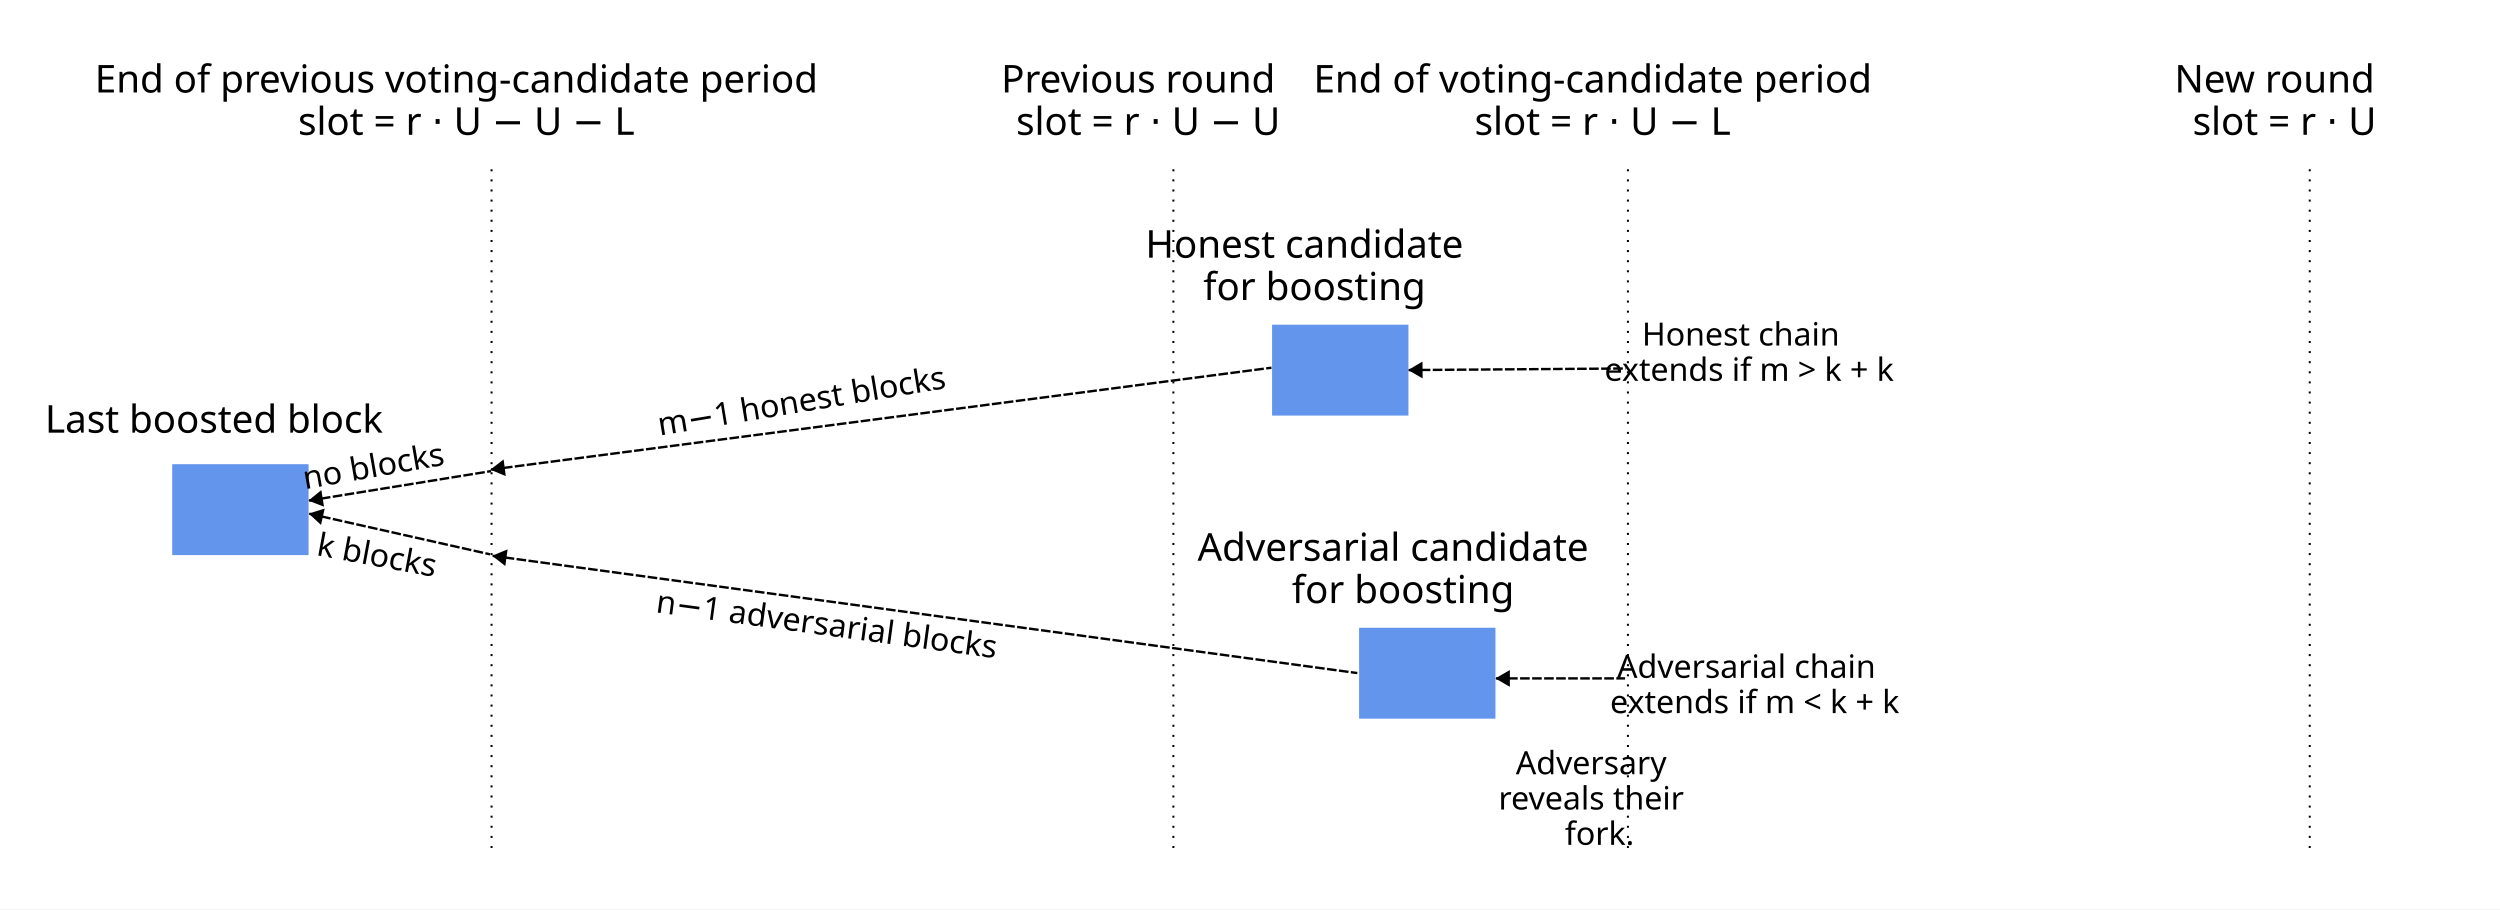
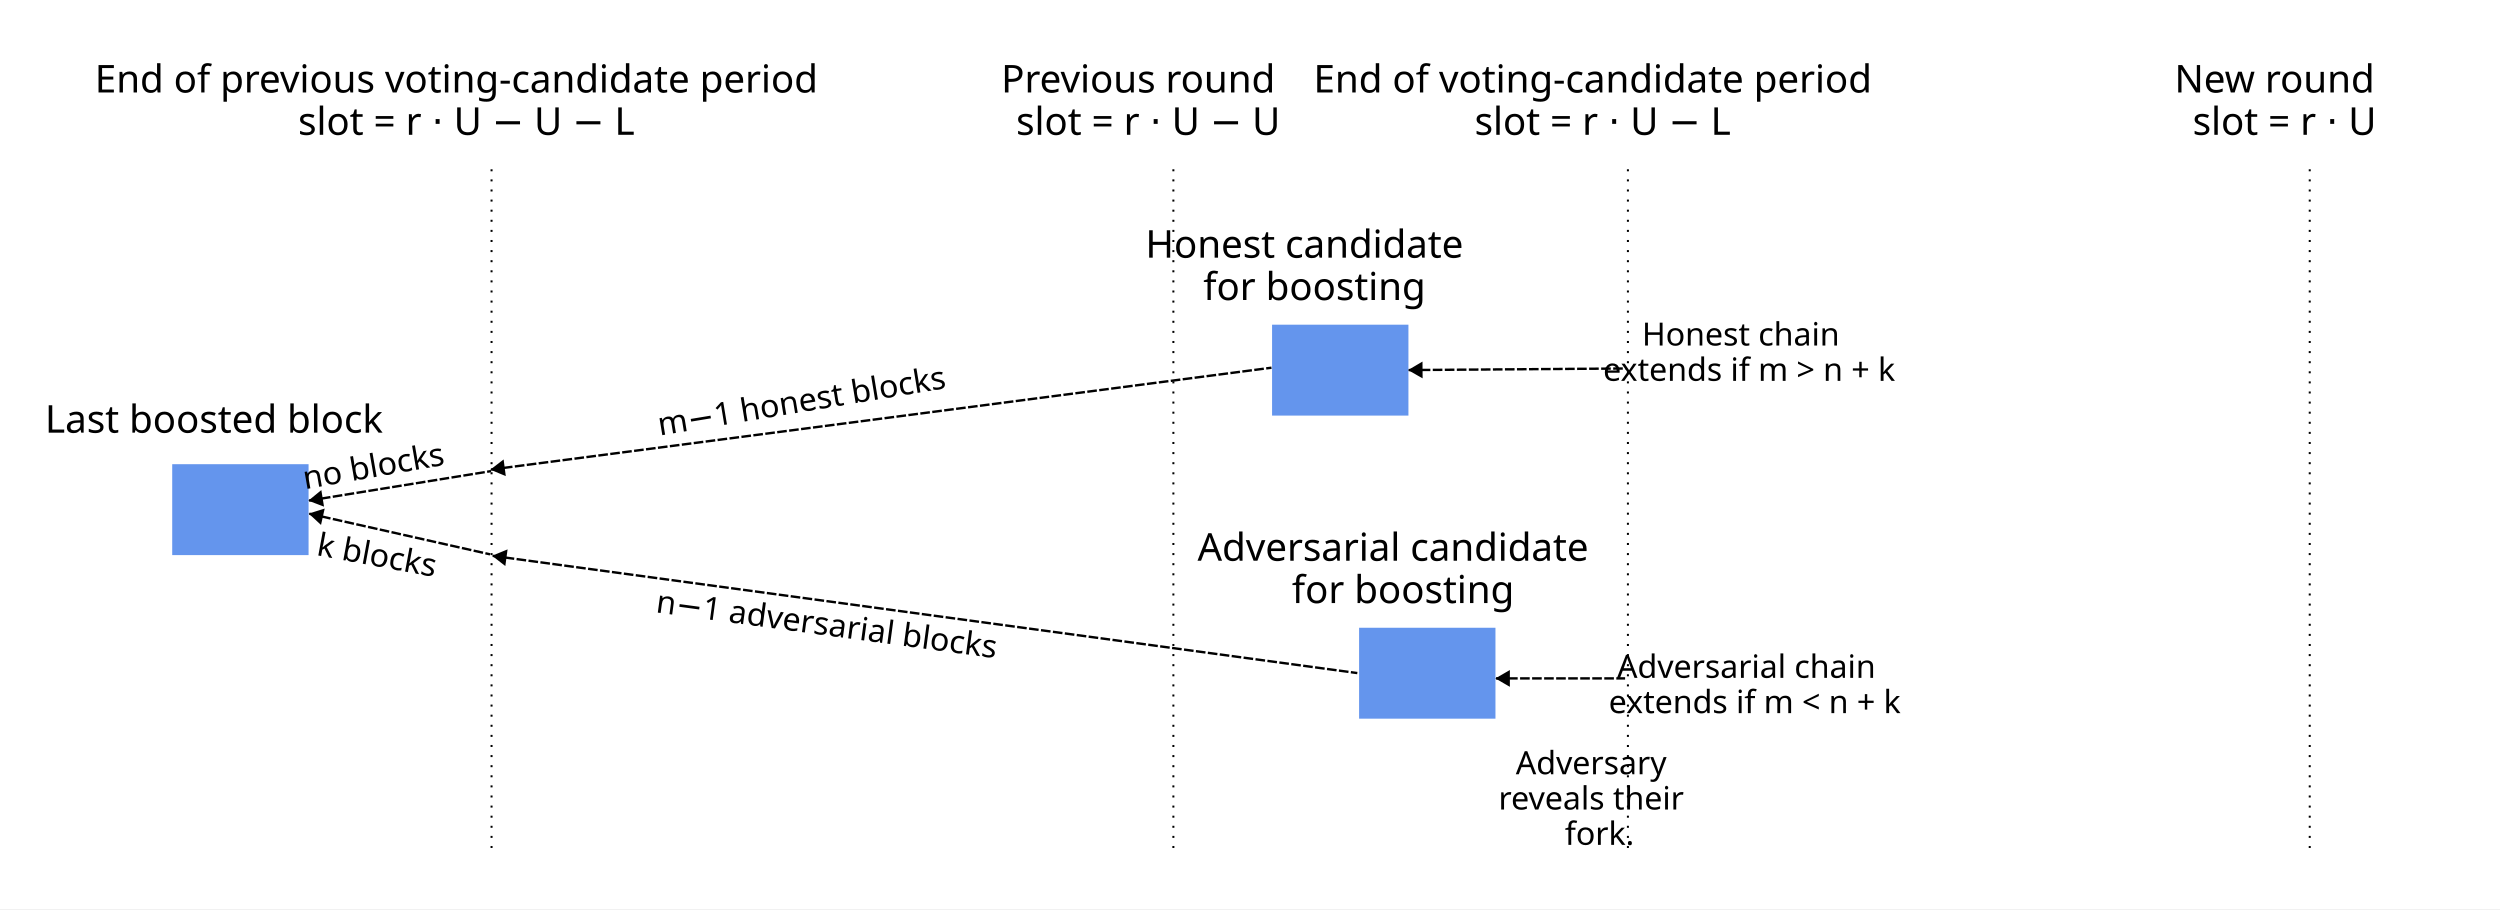
<svg xmlns="http://www.w3.org/2000/svg" width="275mm" height="100mm" viewBox="0 0 275 100" version="1.1" id="svg1">
  <defs id="defs1">
    <linearGradient id="swatch14">
      <stop style="stop-color:#6495ed;stop-opacity:1;" offset="0" id="stop14" />
    </linearGradient>
    <marker style="overflow:visible" id="Triangle" refX="3.3" refY="0" orient="auto-start-reverse" markerWidth="0.3" markerHeight="0.3" viewBox="0 0 1 1" preserveAspectRatio="xMidYMid" markerUnits="userSpaceOnUse">
      <path transform="scale(0.5)" style="fill:context-stroke;fill-rule:evenodd;stroke:context-stroke;stroke-width:1pt" d="M 5.77,0 -2.88,5 V -5 Z" id="path135" />
    </marker>
  </defs>
  <g id="layer2">
    <rect style="fill:#ffffff;fill-opacity:1;stroke-width:0.254;stroke-linecap:square;stroke-dasharray:1.015, 0.254;stroke-dashoffset:0" id="rect19" width="275" height="100" x="6.9388939e-18" y="-5.5511151e-17" />
  </g>
  <g id="layer1" transform="translate(-5.016845,-32.91952)">
    <path style="fill:none;stroke:#000000;stroke-width:0.265px;stroke-linecap:butt;stroke-linejoin:miter;stroke-dasharray:1.058, 0.265;stroke-dashoffset:0;stroke-opacity:1;marker-start:url(#Triangle)" d="M 59.219,94.062 C 154.321,106.957 154.321,106.957 154.321,106.957" id="path23" />
    <rect style="fill:#6495ed;stroke-width:0.132;stroke-linecap:square" id="rect1" width="15" height="10" x="23.96" y="83.981" />
    <rect style="fill:#6495ed;stroke-width:0.132;stroke-linecap:square" id="rect1-5" width="15" height="10" x="144.944" y="68.635" />
    <rect style="fill:#6495ed;stroke-width:0.132;stroke-linecap:square" id="rect1-2" width="15" height="10" x="154.518" y="101.973" />
    <path style="fill:none;stroke:#000000;stroke-width:0.222px;stroke-linecap:butt;stroke-linejoin:miter;stroke-dasharray:0.222, 0.889;stroke-dashoffset:0;stroke-opacity:1" d="M 59.088,51.54 V 126.54" id="path1" />
    <path style="fill:none;stroke:#000000;stroke-width:0.222px;stroke-linecap:butt;stroke-linejoin:miter;stroke-dasharray:0.222, 0.889;stroke-dashoffset:0;stroke-opacity:1" d="M 184.088,51.54 V 126.54" id="path1-3" />
    <path style="fill:none;stroke:#000000;stroke-width:0.222px;stroke-linecap:butt;stroke-linejoin:miter;stroke-dasharray:0.222, 0.889;stroke-dashoffset:0;stroke-opacity:1" d="M 134.088,51.54 V 126.54" id="path1-7" />
    <path style="fill:none;stroke:#000000;stroke-width:0.222px;stroke-linecap:butt;stroke-linejoin:miter;stroke-dasharray:0.222, 0.889;stroke-dashoffset:0;stroke-opacity:1" d="M 259.088,51.54 V 126.54" id="path1-6" />
    <text xml:space="preserve" style="font-style:normal;font-variant:normal;font-weight:normal;font-stretch:normal;font-size:4.233px;line-height:1.1;font-family:'Arial Unicode MS';-inkscape-font-specification:'Arial Unicode MS, Normal';font-variant-ligatures:normal;font-variant-caps:normal;font-variant-numeric:normal;font-variant-east-asian:normal;text-align:center;letter-spacing:0px;word-spacing:0px;writing-mode:lr-tb;text-anchor:middle;stroke-width:0.265" x="31.309" y="80.514" id="text1">
      <tspan id="tspan1" style="font-style:normal;font-variant:normal;font-weight:normal;font-stretch:normal;font-size:4.233px;font-family:'Arial Unicode MS';-inkscape-font-specification:'Arial Unicode MS, Normal';font-variant-ligatures:normal;font-variant-caps:normal;font-variant-numeric:normal;font-variant-east-asian:normal;stroke-width:0.265" x="31.309" y="80.514">Last boosted block</tspan>
    </text>
    <text xml:space="preserve" style="font-style:normal;font-variant:normal;font-weight:normal;font-stretch:normal;font-size:4.233px;line-height:1.1;font-family:'Arial Unicode MS';-inkscape-font-specification:'Arial Unicode MS, Normal';font-variant-ligatures:normal;font-variant-caps:normal;font-variant-numeric:normal;font-variant-east-asian:normal;text-align:center;letter-spacing:0px;word-spacing:0px;writing-mode:lr-tb;text-anchor:middle;stroke-width:0.265" x="65.594" y="85.159" id="text1-9" transform="rotate(10.5)">
      <tspan style="font-style:normal;font-variant:normal;font-weight:normal;font-stretch:normal;font-size:3.528px;font-family:'Arial Unicode MS';-inkscape-font-specification:'Arial Unicode MS, Normal';font-variant-ligatures:normal;font-variant-caps:normal;font-variant-numeric:normal;font-variant-east-asian:normal;stroke-width:0.265" x="65.594" y="85.159" id="tspan13">k blocks</tspan>
    </text>
    <g id="g1" transform="rotate(2.5,262.6192,816.0409)">
      <text xml:space="preserve" style="font-style:normal;font-variant:normal;font-weight:normal;font-stretch:normal;font-size:3.528px;line-height:1.1;font-family:'Arial Unicode MS';-inkscape-font-specification:'Arial Unicode MS, Normal';font-variant-ligatures:normal;font-variant-caps:normal;font-variant-numeric:normal;font-variant-east-asian:normal;text-align:center;letter-spacing:0px;word-spacing:0px;writing-mode:lr-tb;text-anchor:middle;stroke-width:0.265" x="45.455" y="97.101" id="text1-61" transform="rotate(-11.9)">
        <tspan id="tspan1-85" style="font-style:normal;font-variant:normal;font-weight:normal;font-stretch:normal;font-size:3.528px;font-family:'Arial Unicode MS';-inkscape-font-specification:'Arial Unicode MS, Normal';font-variant-ligatures:normal;font-variant-caps:normal;font-variant-numeric:normal;font-variant-east-asian:normal;stroke-width:0.265" x="45.455" y="97.101">m−1 honest blocks</tspan>
      </text>
    </g>
    <g id="g2-3" transform="rotate(2,-352.901,362.9703)">
      <text xml:space="preserve" style="font-style:normal;font-variant:normal;font-weight:normal;font-stretch:normal;font-size:3.528px;line-height:1.1;font-family:'Arial Unicode MS';-inkscape-font-specification:'Arial Unicode MS, Normal';font-variant-ligatures:normal;font-variant-caps:normal;font-variant-numeric:normal;font-variant-east-asian:normal;text-align:center;letter-spacing:0px;word-spacing:0px;writing-mode:lr-tb;text-anchor:middle;stroke-width:0.265" x="24.023" y="77.585" id="text1-61-0" transform="rotate(-11.9)">
        <tspan id="tspan1-85-6" style="font-style:normal;font-variant:normal;font-weight:normal;font-stretch:normal;font-size:3.528px;font-family:'Arial Unicode MS';-inkscape-font-specification:'Arial Unicode MS, Normal';font-variant-ligatures:normal;font-variant-caps:normal;font-variant-numeric:normal;font-variant-east-asian:normal;stroke-width:0.265" x="24.023" y="77.585">no blocks</tspan>
      </text>
    </g>
    <g id="g2" transform="rotate(7.7,-283.8808,262.5922)">
      <text xml:space="preserve" style="font-style:normal;font-variant:normal;font-weight:normal;font-stretch:normal;font-size:3.528px;line-height:1.1;font-family:'Arial Unicode MS';-inkscape-font-specification:'Arial Unicode MS, Normal';font-variant-ligatures:normal;font-variant-caps:normal;font-variant-numeric:normal;font-variant-east-asian:normal;text-align:center;letter-spacing:0px;word-spacing:0px;writing-mode:lr-tb;text-anchor:middle;stroke-width:0.265" x="74.183" y="53.369" id="text1-61-1">
        <tspan id="tspan1-85-1" style="font-style:normal;font-variant:normal;font-weight:normal;font-stretch:normal;font-size:3.528px;font-family:'Arial Unicode MS';-inkscape-font-specification:'Arial Unicode MS, Normal';font-variant-ligatures:normal;font-variant-caps:normal;font-variant-numeric:normal;font-variant-east-asian:normal;stroke-width:0.265" x="74.183" y="53.369">n−1 adversarial blocks</tspan>
      </text>
    </g>
    <text xml:space="preserve" style="font-style:normal;font-variant:normal;font-weight:normal;font-stretch:normal;font-size:4.233px;line-height:1.1;font-family:'Arial Unicode MS';-inkscape-font-specification:'Arial Unicode MS, Normal';font-variant-ligatures:normal;font-variant-caps:normal;font-variant-numeric:normal;font-variant-east-asian:normal;text-align:center;letter-spacing:0px;word-spacing:0px;writing-mode:lr-tb;text-anchor:middle;stroke-width:0.265" x="259.07" y="43.092" id="text1-6">
      <tspan id="tspan1-89" style="font-style:normal;font-variant:normal;font-weight:normal;font-stretch:normal;font-size:4.233px;font-family:'Arial Unicode MS';-inkscape-font-specification:'Arial Unicode MS, Normal';font-variant-ligatures:normal;font-variant-caps:normal;font-variant-numeric:normal;font-variant-east-asian:normal;stroke-width:0.265" x="259.07" y="43.092">New round</tspan>
      <tspan style="font-style:normal;font-variant:normal;font-weight:normal;font-stretch:normal;font-size:4.233px;font-family:'Arial Unicode MS';-inkscape-font-specification:'Arial Unicode MS, Normal';font-variant-ligatures:normal;font-variant-caps:normal;font-variant-numeric:normal;font-variant-east-asian:normal;stroke-width:0.265" x="259.07" y="47.748" id="tspan5">slot = r ⋅ U</tspan>
    </text>
    <text xml:space="preserve" style="font-style:normal;font-variant:normal;font-weight:normal;font-stretch:normal;font-size:3.528px;line-height:1.1;font-family:'Arial Unicode MS';-inkscape-font-specification:'Arial Unicode MS, Normal';font-variant-ligatures:normal;font-variant-caps:normal;font-variant-numeric:normal;font-variant-east-asian:normal;text-align:center;letter-spacing:0px;word-spacing:0px;writing-mode:lr-tb;text-anchor:middle;stroke-width:0.265" x="183.258" y="118.087" id="text1-6-33">
      <tspan style="font-style:normal;font-variant:normal;font-weight:normal;font-stretch:normal;font-size:3.528px;font-family:'Arial Unicode MS';-inkscape-font-specification:'Arial Unicode MS, Normal';font-variant-ligatures:normal;font-variant-caps:normal;font-variant-numeric:normal;font-variant-east-asian:normal;stroke-width:0.265" x="183.258" y="118.087" id="tspan5-5">Adversary</tspan>
      <tspan style="font-style:normal;font-variant:normal;font-weight:normal;font-stretch:normal;font-size:3.528px;font-family:'Arial Unicode MS';-inkscape-font-specification:'Arial Unicode MS, Normal';font-variant-ligatures:normal;font-variant-caps:normal;font-variant-numeric:normal;font-variant-east-asian:normal;stroke-width:0.265" x="183.258" y="121.968" id="tspan23">reveals their</tspan>
      <tspan style="font-style:normal;font-variant:normal;font-weight:normal;font-stretch:normal;font-size:3.528px;font-family:'Arial Unicode MS';-inkscape-font-specification:'Arial Unicode MS, Normal';font-variant-ligatures:normal;font-variant-caps:normal;font-variant-numeric:normal;font-variant-east-asian:normal;stroke-width:0.265" x="183.258" y="125.848" id="tspan24">fork.</tspan>
    </text>
    <text xml:space="preserve" style="font-style:normal;font-variant:normal;font-weight:normal;font-stretch:normal;font-size:3.528px;line-height:1.1;font-family:'Arial Unicode MS';-inkscape-font-specification:'Arial Unicode MS, Normal';font-variant-ligatures:normal;font-variant-caps:normal;font-variant-numeric:normal;font-variant-east-asian:normal;text-align:center;letter-spacing:0px;word-spacing:0px;writing-mode:lr-tb;text-anchor:middle;stroke-width:0.265" x="200.326" y="107.488" id="text1-6-33-8">
      <tspan style="font-style:normal;font-variant:normal;font-weight:normal;font-stretch:normal;font-size:3.528px;font-family:'Arial Unicode MS';-inkscape-font-specification:'Arial Unicode MS, Normal';font-variant-ligatures:normal;font-variant-caps:normal;font-variant-numeric:normal;font-variant-east-asian:normal;stroke-width:0.265" x="200.326" y="107.488" id="tspan24-7">Adversarial chain</tspan>
-       <tspan style="font-style:normal;font-variant:normal;font-weight:normal;font-stretch:normal;font-size:3.528px;font-family:'Arial Unicode MS';-inkscape-font-specification:'Arial Unicode MS, Normal';font-variant-ligatures:normal;font-variant-caps:normal;font-variant-numeric:normal;font-variant-east-asian:normal;stroke-width:0.265" x="200.326" y="111.369" id="tspan27">extends if m &lt; k + k</tspan>
+       <tspan style="font-style:normal;font-variant:normal;font-weight:normal;font-stretch:normal;font-size:3.528px;font-family:'Arial Unicode MS';-inkscape-font-specification:'Arial Unicode MS, Normal';font-variant-ligatures:normal;font-variant-caps:normal;font-variant-numeric:normal;font-variant-east-asian:normal;stroke-width:0.265" x="200.326" y="111.369" id="tspan27">extends if m &lt; n + k</tspan>
    </text>
    <text xml:space="preserve" style="font-style:normal;font-variant:normal;font-weight:normal;font-stretch:normal;font-size:3.528px;line-height:1.1;font-family:'Arial Unicode MS';-inkscape-font-specification:'Arial Unicode MS, Normal';font-variant-ligatures:normal;font-variant-caps:normal;font-variant-numeric:normal;font-variant-east-asian:normal;text-align:center;letter-spacing:0px;word-spacing:0px;writing-mode:lr-tb;text-anchor:middle;stroke-width:0.265" x="199.716" y="70.932" id="text1-6-33-8-3">
      <tspan style="font-style:normal;font-variant:normal;font-weight:normal;font-stretch:normal;font-size:3.528px;font-family:'Arial Unicode MS';-inkscape-font-specification:'Arial Unicode MS, Normal';font-variant-ligatures:normal;font-variant-caps:normal;font-variant-numeric:normal;font-variant-east-asian:normal;stroke-width:0.265" x="199.716" y="70.932" id="tspan24-7-3">Honest chain</tspan>
-       <tspan style="font-style:normal;font-variant:normal;font-weight:normal;font-stretch:normal;font-size:3.528px;font-family:'Arial Unicode MS';-inkscape-font-specification:'Arial Unicode MS, Normal';font-variant-ligatures:normal;font-variant-caps:normal;font-variant-numeric:normal;font-variant-east-asian:normal;stroke-width:0.265" x="199.716" y="74.813" id="tspan27-2">extends if m &gt; k + k</tspan>
+       <tspan style="font-style:normal;font-variant:normal;font-weight:normal;font-stretch:normal;font-size:3.528px;font-family:'Arial Unicode MS';-inkscape-font-specification:'Arial Unicode MS, Normal';font-variant-ligatures:normal;font-variant-caps:normal;font-variant-numeric:normal;font-variant-east-asian:normal;stroke-width:0.265" x="199.716" y="74.813" id="tspan27-2">extends if m &gt; n + k</tspan>
    </text>
    <text xml:space="preserve" style="font-style:normal;font-variant:normal;font-weight:normal;font-stretch:normal;font-size:4.233px;line-height:1.1;font-family:'Arial Unicode MS';-inkscape-font-specification:'Arial Unicode MS, Normal';font-variant-ligatures:normal;font-variant-caps:normal;font-variant-numeric:normal;font-variant-east-asian:normal;text-align:center;letter-spacing:0px;word-spacing:0px;writing-mode:lr-tb;text-anchor:middle;stroke-width:0.265" x="134.074" y="43.092" id="text1-6-2">
      <tspan id="tspan1-89-4" style="font-style:normal;font-variant:normal;font-weight:normal;font-stretch:normal;font-size:4.233px;font-family:'Arial Unicode MS';-inkscape-font-specification:'Arial Unicode MS, Normal';font-variant-ligatures:normal;font-variant-caps:normal;font-variant-numeric:normal;font-variant-east-asian:normal;stroke-width:0.265" x="134.074" y="43.092">Previous round</tspan>
      <tspan style="font-style:normal;font-variant:normal;font-weight:normal;font-stretch:normal;font-size:4.233px;font-family:'Arial Unicode MS';-inkscape-font-specification:'Arial Unicode MS, Normal';font-variant-ligatures:normal;font-variant-caps:normal;font-variant-numeric:normal;font-variant-east-asian:normal;stroke-width:0.265" x="134.074" y="47.748" id="tspan5-7">slot = r ⋅ U − U</tspan>
    </text>
    <text xml:space="preserve" style="font-style:normal;font-variant:normal;font-weight:normal;font-stretch:normal;font-size:4.233px;line-height:1.1;font-family:'Arial Unicode MS';-inkscape-font-specification:'Arial Unicode MS, Normal';font-variant-ligatures:normal;font-variant-caps:normal;font-variant-numeric:normal;font-variant-east-asian:normal;text-align:center;letter-spacing:0px;word-spacing:0px;writing-mode:lr-tb;text-anchor:middle;stroke-width:0.265" x="184.07" y="43.092" id="text1-6-3">
      <tspan id="tspan1-89-7" style="font-style:normal;font-variant:normal;font-weight:normal;font-stretch:normal;font-size:4.233px;font-family:'Arial Unicode MS';-inkscape-font-specification:'Arial Unicode MS, Normal';font-variant-ligatures:normal;font-variant-caps:normal;font-variant-numeric:normal;font-variant-east-asian:normal;stroke-width:0.265" x="184.07" y="43.092">End of voting-candidate period</tspan>
      <tspan style="font-style:normal;font-variant:normal;font-weight:normal;font-stretch:normal;font-size:4.233px;font-family:'Arial Unicode MS';-inkscape-font-specification:'Arial Unicode MS, Normal';font-variant-ligatures:normal;font-variant-caps:normal;font-variant-numeric:normal;font-variant-east-asian:normal;stroke-width:0.265" x="184.07" y="47.748" id="tspan5-4">slot = r ⋅ U − L</tspan>
    </text>
    <text xml:space="preserve" style="font-style:normal;font-variant:normal;font-weight:normal;font-stretch:normal;font-size:4.233px;line-height:1.1;font-family:'Arial Unicode MS';-inkscape-font-specification:'Arial Unicode MS, Normal';font-variant-ligatures:normal;font-variant-caps:normal;font-variant-numeric:normal;font-variant-east-asian:normal;text-align:center;letter-spacing:0px;word-spacing:0px;writing-mode:lr-tb;text-anchor:middle;stroke-width:0.265" x="59.07" y="43.092" id="text1-6-3-4">
      <tspan id="tspan1-89-7-9" style="font-style:normal;font-variant:normal;font-weight:normal;font-stretch:normal;font-size:4.233px;font-family:'Arial Unicode MS';-inkscape-font-specification:'Arial Unicode MS, Normal';font-variant-ligatures:normal;font-variant-caps:normal;font-variant-numeric:normal;font-variant-east-asian:normal;stroke-width:0.265" x="59.07" y="43.092">End of previous voting-candidate period</tspan>
      <tspan style="font-style:normal;font-variant:normal;font-weight:normal;font-stretch:normal;font-size:4.233px;font-family:'Arial Unicode MS';-inkscape-font-specification:'Arial Unicode MS, Normal';font-variant-ligatures:normal;font-variant-caps:normal;font-variant-numeric:normal;font-variant-east-asian:normal;stroke-width:0.265" x="59.07" y="47.748" id="tspan5-4-6">slot = r ⋅ U − U − L</tspan>
    </text>
    <text xml:space="preserve" style="font-style:normal;font-variant:normal;font-weight:normal;font-stretch:normal;font-size:4.233px;line-height:1.1;font-family:'Arial Unicode MS';-inkscape-font-specification:'Arial Unicode MS, Normal';font-variant-ligatures:normal;font-variant-caps:normal;font-variant-numeric:normal;font-variant-east-asian:normal;text-align:center;letter-spacing:0px;word-spacing:0px;writing-mode:lr-tb;text-anchor:middle;stroke-width:0.265" x="152.357" y="61.262" id="text1-4">
      <tspan id="tspan1-6" style="font-style:normal;font-variant:normal;font-weight:normal;font-stretch:normal;font-size:4.233px;font-family:'Arial Unicode MS';-inkscape-font-specification:'Arial Unicode MS, Normal';font-variant-ligatures:normal;font-variant-caps:normal;font-variant-numeric:normal;font-variant-east-asian:normal;stroke-width:0.265" x="152.357" y="61.262">Honest candidate</tspan>
      <tspan style="font-style:normal;font-variant:normal;font-weight:normal;font-stretch:normal;font-size:4.233px;font-family:'Arial Unicode MS';-inkscape-font-specification:'Arial Unicode MS, Normal';font-variant-ligatures:normal;font-variant-caps:normal;font-variant-numeric:normal;font-variant-east-asian:normal;stroke-width:0.265" x="152.357" y="65.919" id="tspan2">for boosting</tspan>
    </text>
    <text xml:space="preserve" style="font-style:normal;font-variant:normal;font-weight:normal;font-stretch:normal;font-size:4.233px;line-height:1.1;font-family:'Arial Unicode MS';-inkscape-font-specification:'Arial Unicode MS, Normal';font-variant-ligatures:normal;font-variant-caps:normal;font-variant-numeric:normal;font-variant-east-asian:normal;text-align:center;letter-spacing:0px;word-spacing:0px;writing-mode:lr-tb;text-anchor:middle;stroke-width:0.265" x="162.103" y="94.6" id="text1-4-4">
      <tspan id="tspan1-6-8" style="font-style:normal;font-variant:normal;font-weight:normal;font-stretch:normal;font-size:4.233px;font-family:'Arial Unicode MS';-inkscape-font-specification:'Arial Unicode MS, Normal';font-variant-ligatures:normal;font-variant-caps:normal;font-variant-numeric:normal;font-variant-east-asian:normal;stroke-width:0.265" x="162.103" y="94.6">Adversarial candidate</tspan>
      <tspan style="font-style:normal;font-variant:normal;font-weight:normal;font-stretch:normal;font-size:4.233px;font-family:'Arial Unicode MS';-inkscape-font-specification:'Arial Unicode MS, Normal';font-variant-ligatures:normal;font-variant-caps:normal;font-variant-numeric:normal;font-variant-east-asian:normal;stroke-width:0.265" x="162.103" y="99.256" id="tspan2-9">for boosting</tspan>
    </text>
    <path style="fill:none;stroke:#000000;stroke-width:0.265px;stroke-linecap:butt;stroke-linejoin:miter;stroke-dasharray:1.058, 0.265;stroke-dashoffset:0;stroke-opacity:1;marker-start:url(#Triangle)" d="M 39.01,87.983 C 59.03,84.743 59.03,84.743 59.03,84.743" id="path20" />
    <path style="fill:none;stroke:#000000;stroke-width:0.265px;stroke-linecap:butt;stroke-linejoin:miter;stroke-dasharray:1.058, 0.265;stroke-dashoffset:0;stroke-opacity:1;marker-start:url(#Triangle)" d="M 59.026,84.572 C 144.879,73.368 144.879,73.368 144.879,73.368" id="path21" />
    <path style="fill:none;stroke:#000000;stroke-width:0.265px;stroke-linecap:butt;stroke-linejoin:miter;stroke-dasharray:1.058, 0.265;stroke-dashoffset:0;stroke-opacity:1;marker-start:url(#Triangle)" d="M 39.047,89.428 C 58.925,93.895 58.925,93.895 58.925,93.895" id="path22" />
    <path style="fill:none;stroke:#000000;stroke-width:0.265px;stroke-linecap:butt;stroke-linejoin:miter;stroke-dasharray:1.058, 0.265;stroke-dashoffset:0;stroke-opacity:1;marker-start:url(#Triangle)" d="m 159.976,73.627 c 23.868,-0.174 23.868,-0.174 23.868,-0.174" id="path29" />
    <path style="fill:none;stroke:#000000;stroke-width:0.265px;stroke-linecap:butt;stroke-linejoin:miter;stroke-dasharray:1.058, 0.265;stroke-dashoffset:0;stroke-opacity:1;marker-start:url(#Triangle)" d="m 169.58,107.546 c 14.197,0 14.197,0 14.197,0" id="path30" />
  </g>
</svg>
